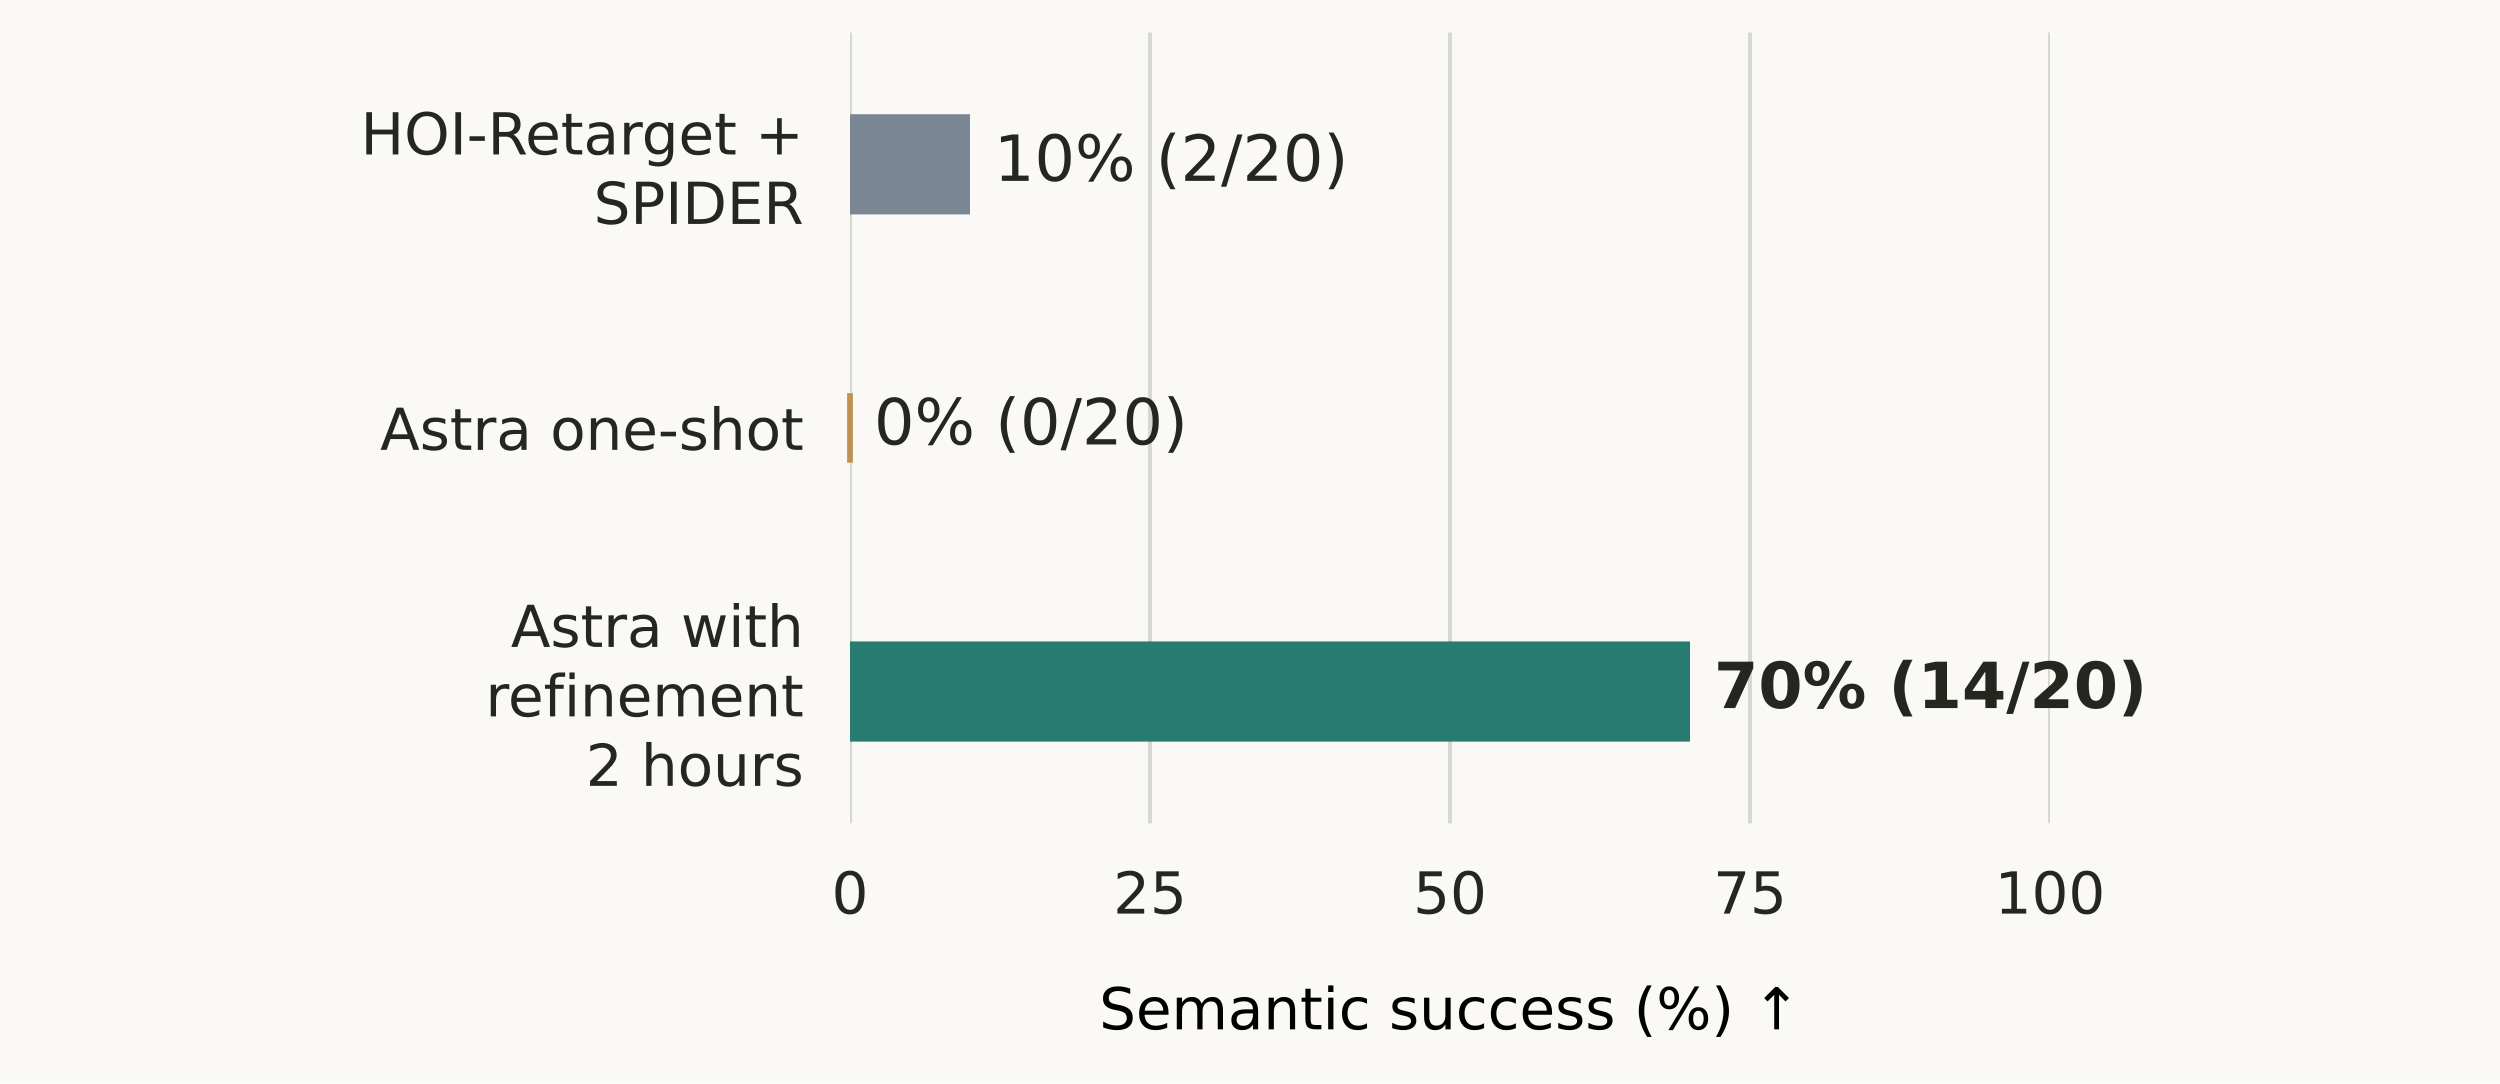
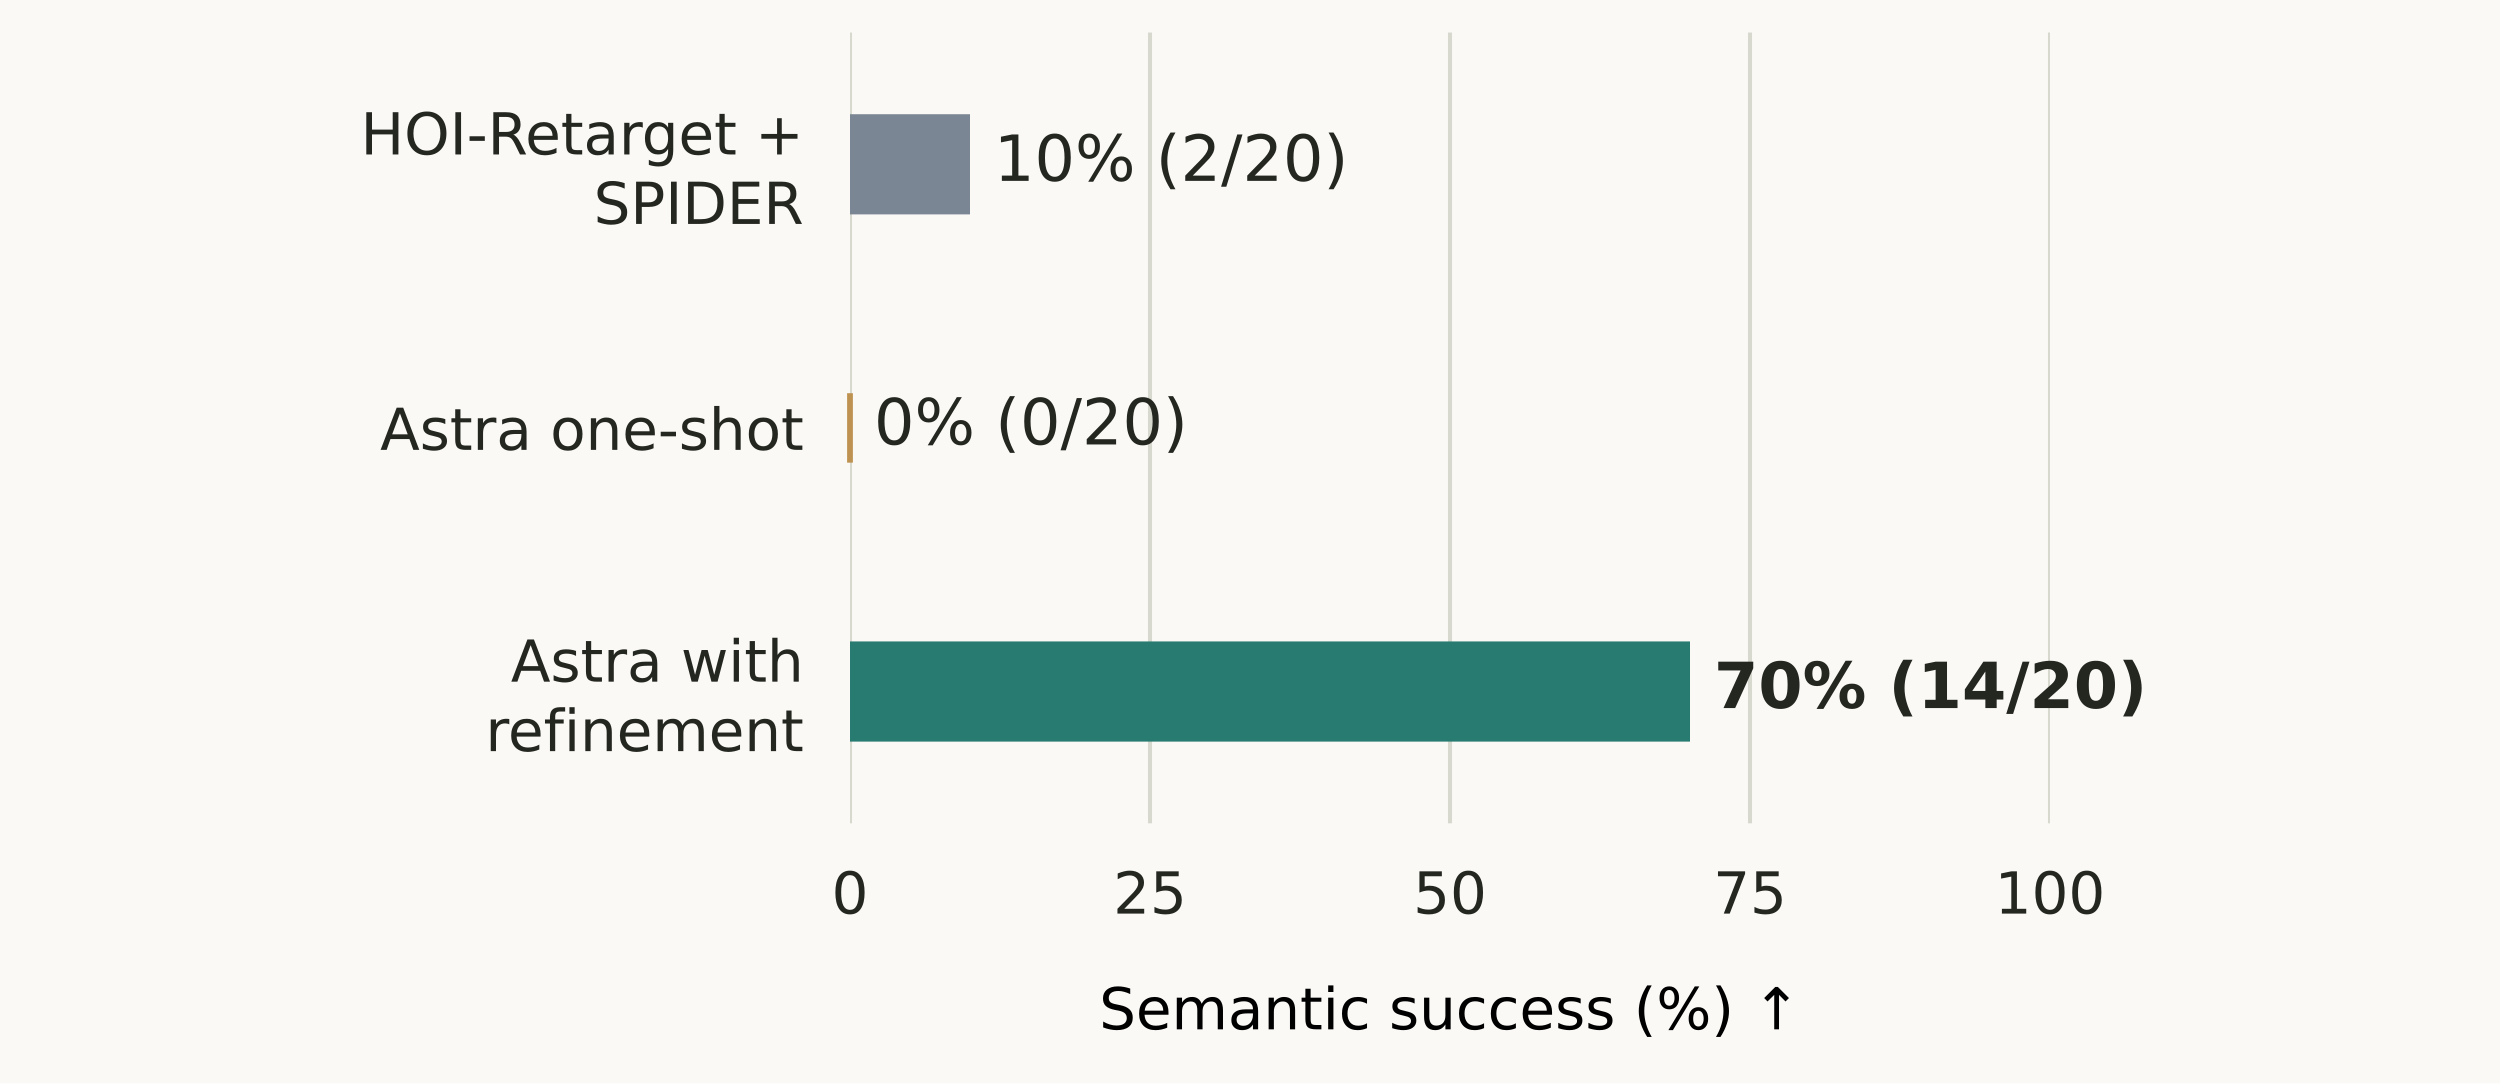
<svg xmlns="http://www.w3.org/2000/svg" xmlns:xlink="http://www.w3.org/1999/xlink" width="432pt" height="187.2pt" viewBox="0 0 432 187.2" version="1.1">
  <defs>
    <style type="text/css">*{stroke-linejoin: round; stroke-linecap: butt}</style>
  </defs>
  <g id="figure_1">
    <g id="patch_1">
      <path d="M 0 187.2 L 432 187.2 L 432 0 L 0 0 z " style="fill: #faf9f6" />
    </g>
    <g id="axes_1">
      <g id="patch_2">
        <path d="M 146.88 142.272 L 354.24 142.272 L 354.24 5.616 L 146.88 5.616 z " style="fill: #faf9f6" />
      </g>
      <g id="matplotlib.axis_1">
        <g id="xtick_1">
          <g id="line2d_1">
            <path d="M 146.88 142.272 L 146.88 5.616 " clip-path="url(#p796d87ce6e)" style="fill: none; stroke: #d7d8ce; stroke-width: 0.7; stroke-linecap: square" />
          </g>
          <g id="line2d_2" />
          <g id="text_1">
            <text style="font-size: 10px; font-family: 'DejaVu Sans'; text-anchor: middle; fill: #242620" x="146.88" y="157.87" transform="rotate(-0 146.88 157.8697)">0</text>
          </g>
        </g>
        <g id="xtick_2">
          <g id="line2d_3">
            <path d="M 198.72 142.272 L 198.72 5.616 " clip-path="url(#p796d87ce6e)" style="fill: none; stroke: #d7d8ce; stroke-width: 0.7; stroke-linecap: square" />
          </g>
          <g id="line2d_4" />
          <g id="text_2">
            <text style="font-size: 10px; font-family: 'DejaVu Sans'; text-anchor: middle; fill: #242620" x="198.72" y="157.87" transform="rotate(-0 198.72 157.8697)">25</text>
          </g>
        </g>
        <g id="xtick_3">
          <g id="line2d_5">
            <path d="M 250.56 142.272 L 250.56 5.616 " clip-path="url(#p796d87ce6e)" style="fill: none; stroke: #d7d8ce; stroke-width: 0.7; stroke-linecap: square" />
          </g>
          <g id="line2d_6" />
          <g id="text_3">
            <text style="font-size: 10px; font-family: 'DejaVu Sans'; text-anchor: middle; fill: #242620" x="250.56" y="157.87" transform="rotate(-0 250.56 157.8697)">50</text>
          </g>
        </g>
        <g id="xtick_4">
          <g id="line2d_7">
            <path d="M 302.4 142.272 L 302.4 5.616 " clip-path="url(#p796d87ce6e)" style="fill: none; stroke: #d7d8ce; stroke-width: 0.7; stroke-linecap: square" />
          </g>
          <g id="line2d_8" />
          <g id="text_4">
            <text style="font-size: 10px; font-family: 'DejaVu Sans'; text-anchor: middle; fill: #242620" x="302.4" y="157.87" transform="rotate(-0 302.4 157.8697)">75</text>
          </g>
        </g>
        <g id="xtick_5">
          <g id="line2d_9">
            <path d="M 354.24 142.272 L 354.24 5.616 " clip-path="url(#p796d87ce6e)" style="fill: none; stroke: #d7d8ce; stroke-width: 0.7; stroke-linecap: square" />
          </g>
          <g id="line2d_10" />
          <g id="text_5">
            <text style="font-size: 10px; font-family: 'DejaVu Sans'; text-anchor: middle; fill: #242620" x="354.24" y="157.87" transform="rotate(-0 354.24 157.8697)">100</text>
          </g>
        </g>
        <g id="text_6">
          <text style="font-size: 10px; font-family: 'DejaVu Sans'; text-anchor: middle" x="250.56" y="177.87" transform="rotate(-0 250.56 177.8704)">Semantic success (%) ↑</text>
        </g>
      </g>
      <g id="matplotlib.axis_2">
        <g id="ytick_1">
          <g id="line2d_11" />
          <g id="text_7">
            <text style="font-size: 10px; font-family: 'DejaVu Sans'; fill: #242620" transform="translate(62.31281 26.69034)">HOI-Retarget +</text>
            <text style="font-size: 10px; font-family: 'DejaVu Sans'; fill: #242620" transform="translate(102.5847 38.69229)">SPIDER</text>
          </g>
        </g>
        <g id="ytick_2">
          <g id="line2d_12" />
          <g id="text_8">
            <text style="font-size: 10px; font-family: 'DejaVu Sans'; text-anchor: end; fill: #242620" x="138.88" y="77.743" transform="rotate(-0 138.88 77.74322)">Astra one-shot</text>
          </g>
        </g>
        <g id="ytick_3">
          <g id="line2d_13" />
          <g id="text_9">
-             <text style="font-size: 10px; font-family: 'DejaVu Sans'; fill: #242620" transform="translate(88.27844 111.793)">Astra with</text>
-             <text style="font-size: 10px; font-family: 'DejaVu Sans'; fill: #242620" transform="translate(83.89562 123.7957)">refinement</text>
-             <text style="font-size: 10px; font-family: 'DejaVu Sans'; fill: #242620" transform="translate(101.2253 135.7984)">2 hours</text>
+             <text style="font-size: 10px; font-family: 'DejaVu Sans'; fill: #242620" transform="translate(88.27844 117.7943)">Astra with</text>
+             <text style="font-size: 10px; font-family: 'DejaVu Sans'; fill: #242620" transform="translate(83.89562 129.7971)">refinement</text>
          </g>
        </g>
      </g>
      <g id="line2d_14">
        <defs>
          <path id="m989420e21f" d="M 0 6 L 0 -6 " style="stroke: #be9250" />
        </defs>
        <g>
          <use xlink:href="#m989420e21f" x="146.88" y="73.944" style="fill: #be9250; stroke: #be9250" />
        </g>
      </g>
      <g id="patch_3">
        <path d="M 146.88 19.737 L 167.616 19.737 L 167.616 37.047 L 146.88 37.047 z " clip-path="url(#p796d87ce6e)" style="fill: #7a8693" />
      </g>
      <g id="patch_4">
        <path d="M 146.88 65.289 L 146.88 65.289 L 146.88 82.599 L 146.88 82.599 z " clip-path="url(#p796d87ce6e)" style="fill: #be9250" />
      </g>
      <g id="patch_5">
        <path d="M 146.88 110.841 L 292.032 110.841 L 292.032 128.151 L 146.88 128.151 z " clip-path="url(#p796d87ce6e)" style="fill: #287b70" />
      </g>
      <g id="text_10">
        <text style="font-size: 11px; font-family: 'DejaVu Sans'; text-anchor: start; fill: #242620" x="171.763" y="31.249" transform="rotate(-0 171.7632 31.24942)">10% (2/20)</text>
      </g>
      <g id="text_11">
        <text style="font-size: 11px; font-family: 'DejaVu Sans'; text-anchor: start; fill: #242620" x="151.027" y="76.801" transform="rotate(-0 151.0272 76.80142)">0% (0/20)</text>
      </g>
      <g id="text_12">
        <text style="font-weight: 700; font-size: 11px; font-family: 'DejaVu Sans'; text-anchor: start; fill: #242620" x="296.179" y="122.353" transform="rotate(-0 296.1792 122.3534)">70% (14/20)</text>
      </g>
    </g>
  </g>
  <defs>
    <clipPath id="p796d87ce6e">
      <rect x="146.88" y="5.616" width="207.36" height="136.656" />
    </clipPath>
  </defs>
</svg>
